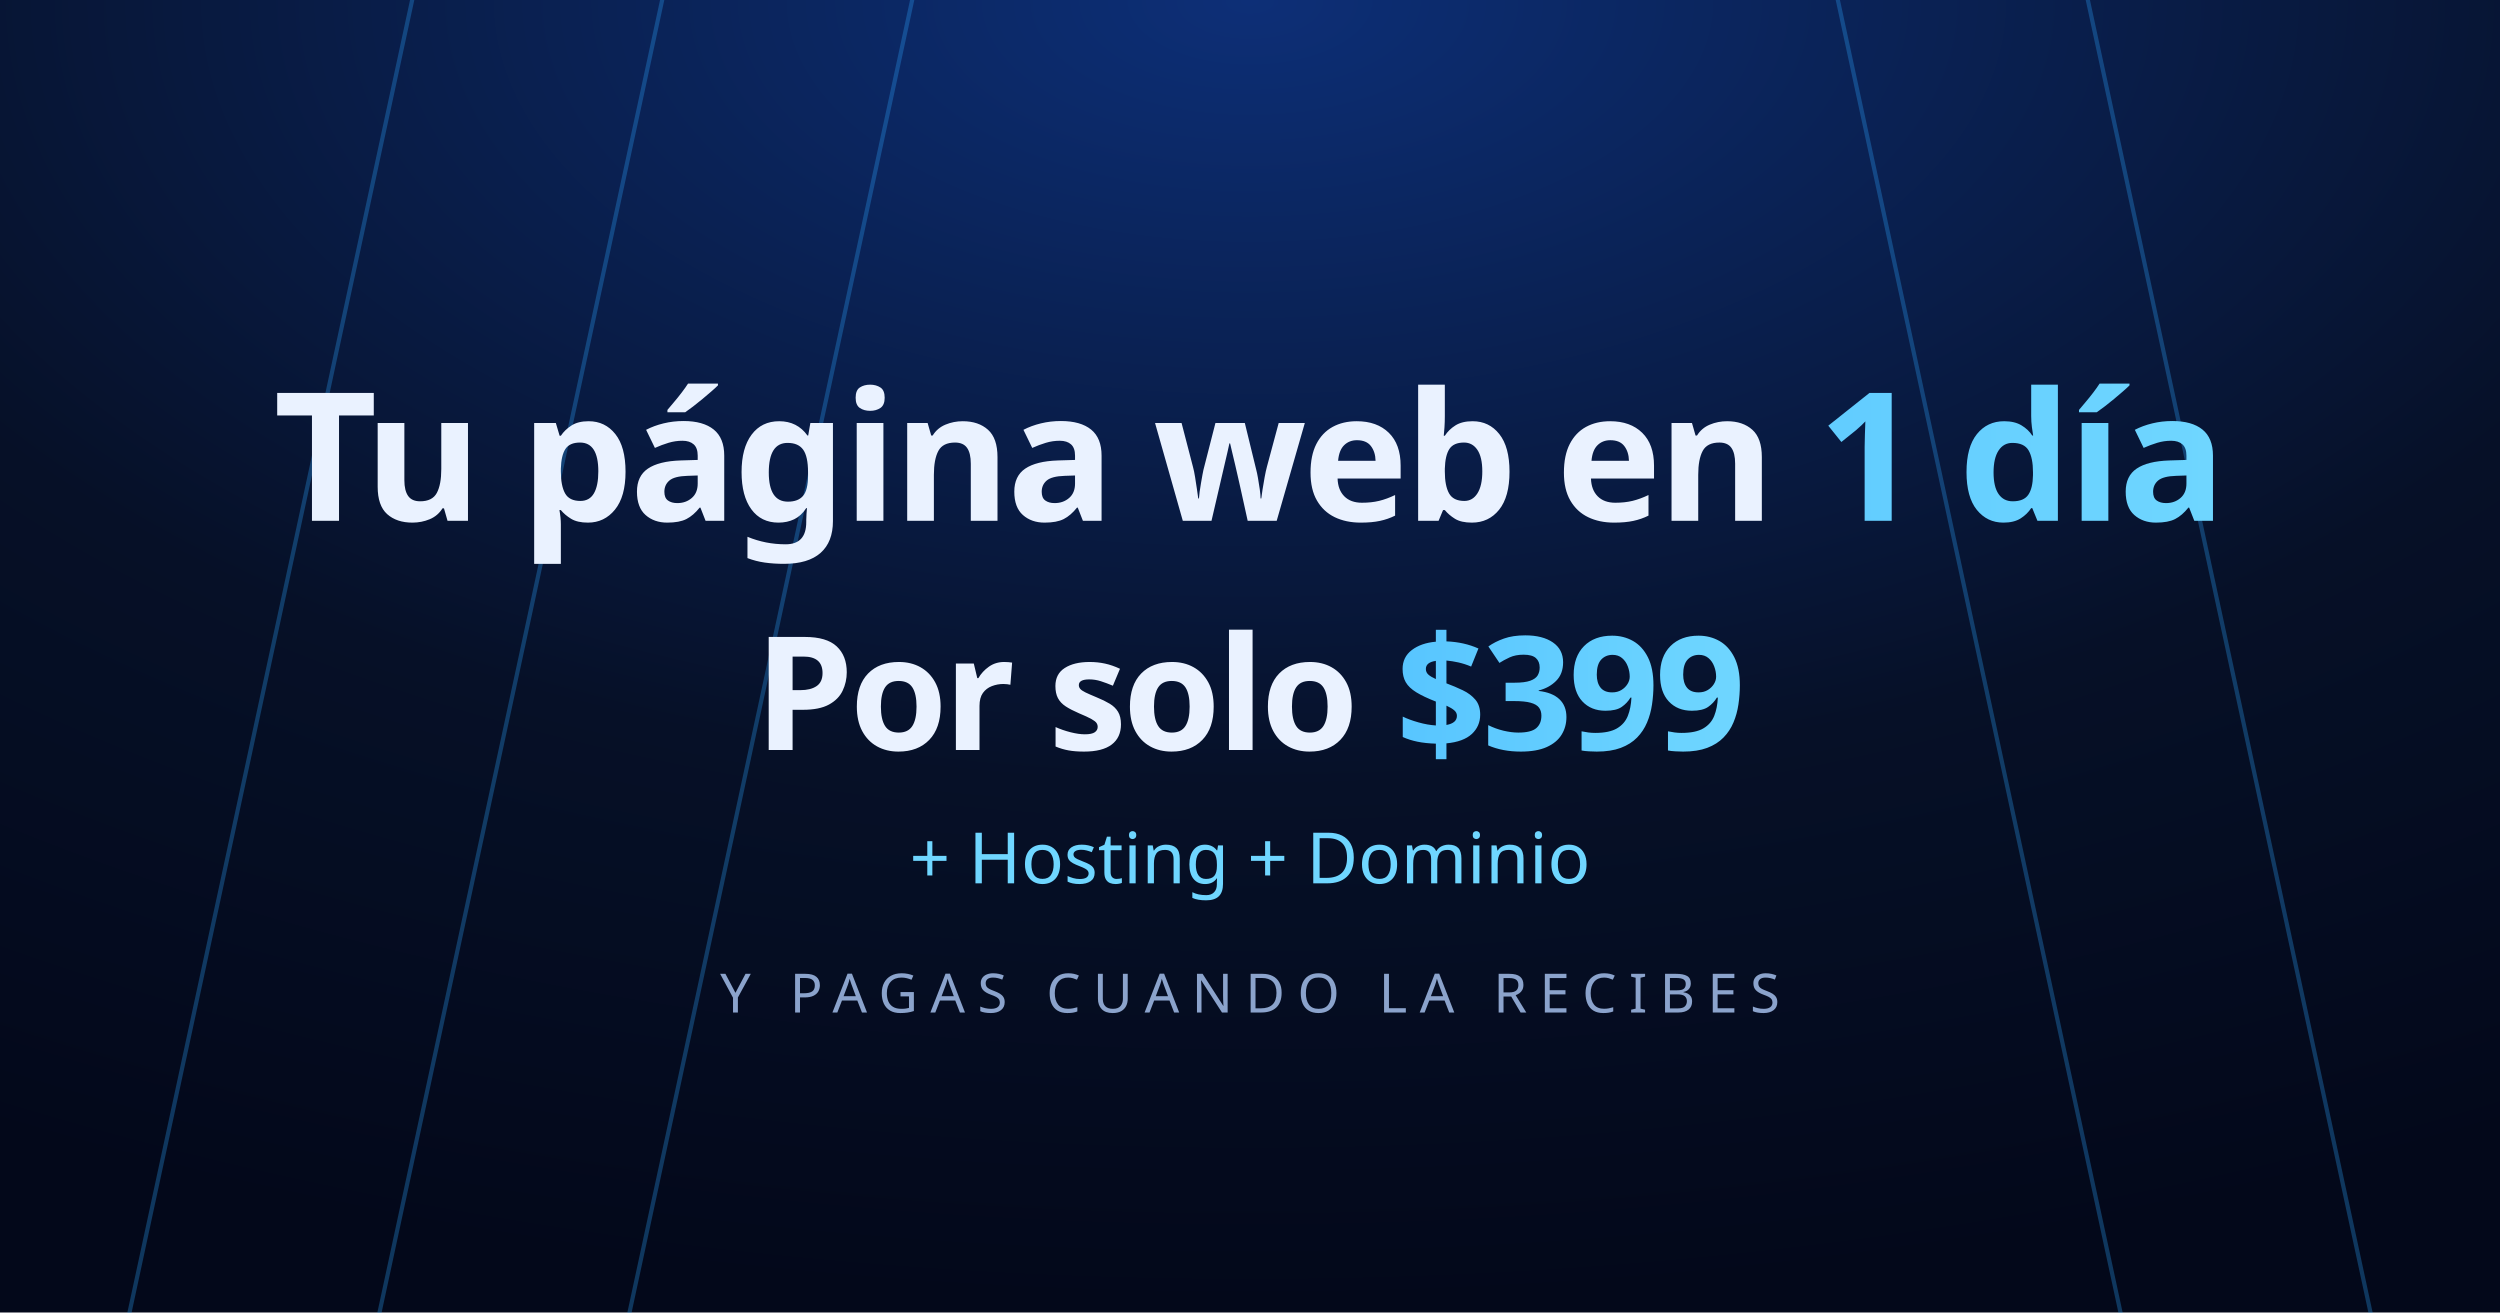
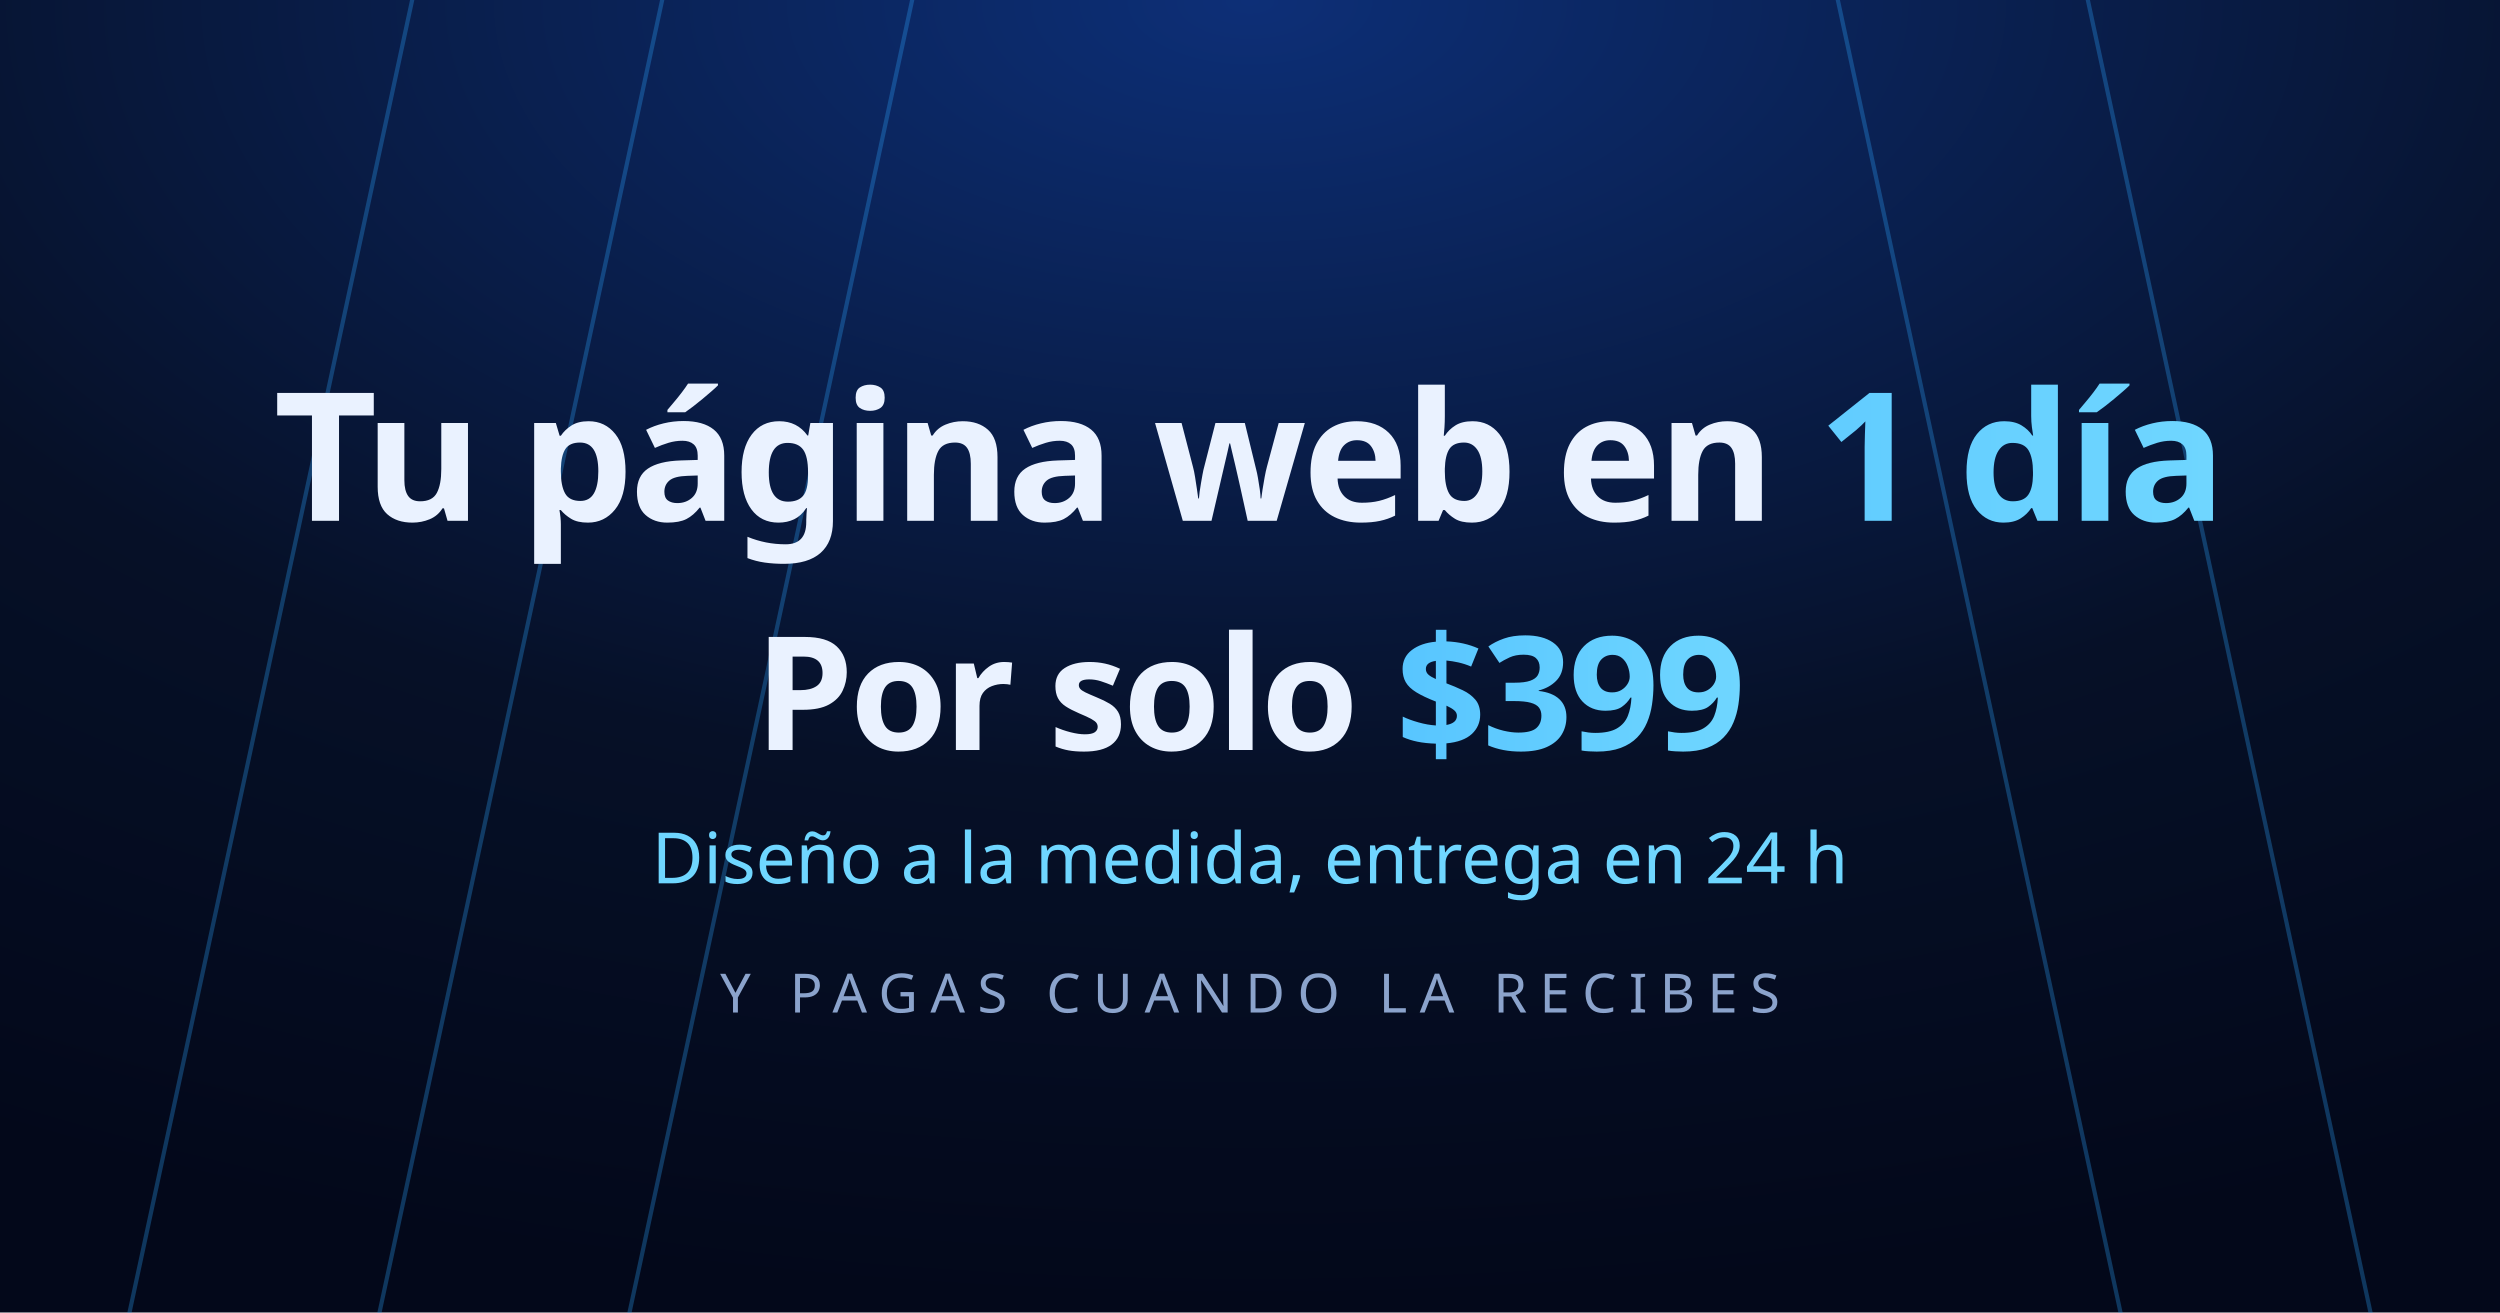
<svg xmlns="http://www.w3.org/2000/svg" viewBox="0 0 1200 630" width="1200" height="630">
  <defs>
    <radialGradient id="b" cx="50%" cy="0%" r="100%">
      <stop offset="0" stop-color="#0d2f77" />
      <stop offset="60%" stop-color="#061027" />
      <stop offset="100%" stop-color="#03081a" />
    </radialGradient>
    <linearGradient id="a" x1="0" y1="0" x2="1" y2="0">
      <stop offset="0" stop-color="#2ca6ff" />
      <stop offset="1" stop-color="#6fd6ff" />
    </linearGradient>
  </defs>
  <rect width="1200" height="630" fill="url(#b)" />
  <g stroke="#2ca6ff" stroke-width="2" opacity=".3">
    <path d="M60 640 200 -10M180 640 320 -10M300 640 440 -10M1140 640 1000 -10M1020 640 880 -10" />
  </g>
  <g font-family="Outfit, Segoe UI, sans-serif" text-anchor="middle" fill="#eaf2ff">
    <text x="600" y="250" font-size="86" font-weight="800" letter-spacing="-2">Tu página web en <tspan fill="url(#a)">1 día</tspan>
    </text>
    <text x="600" y="360" font-size="76" font-weight="800" letter-spacing="-2">Por solo <tspan fill="url(#a)">$399</tspan>
    </text>
-     <text x="600" y="424" font-size="34" font-weight="500" fill="#6fd6ff">+ Hosting + Dominio</text>
+     <text x="600" y="424" font-size="34" font-weight="500" fill="#6fd6ff">Diseño a la medida, entrega en 24 h</text>
    <text x="600" y="486" font-size="26" font-weight="500" fill="#8ba3cc" letter-spacing="6">Y PAGAS CUANDO LA RECIBES</text>
  </g>
</svg>
